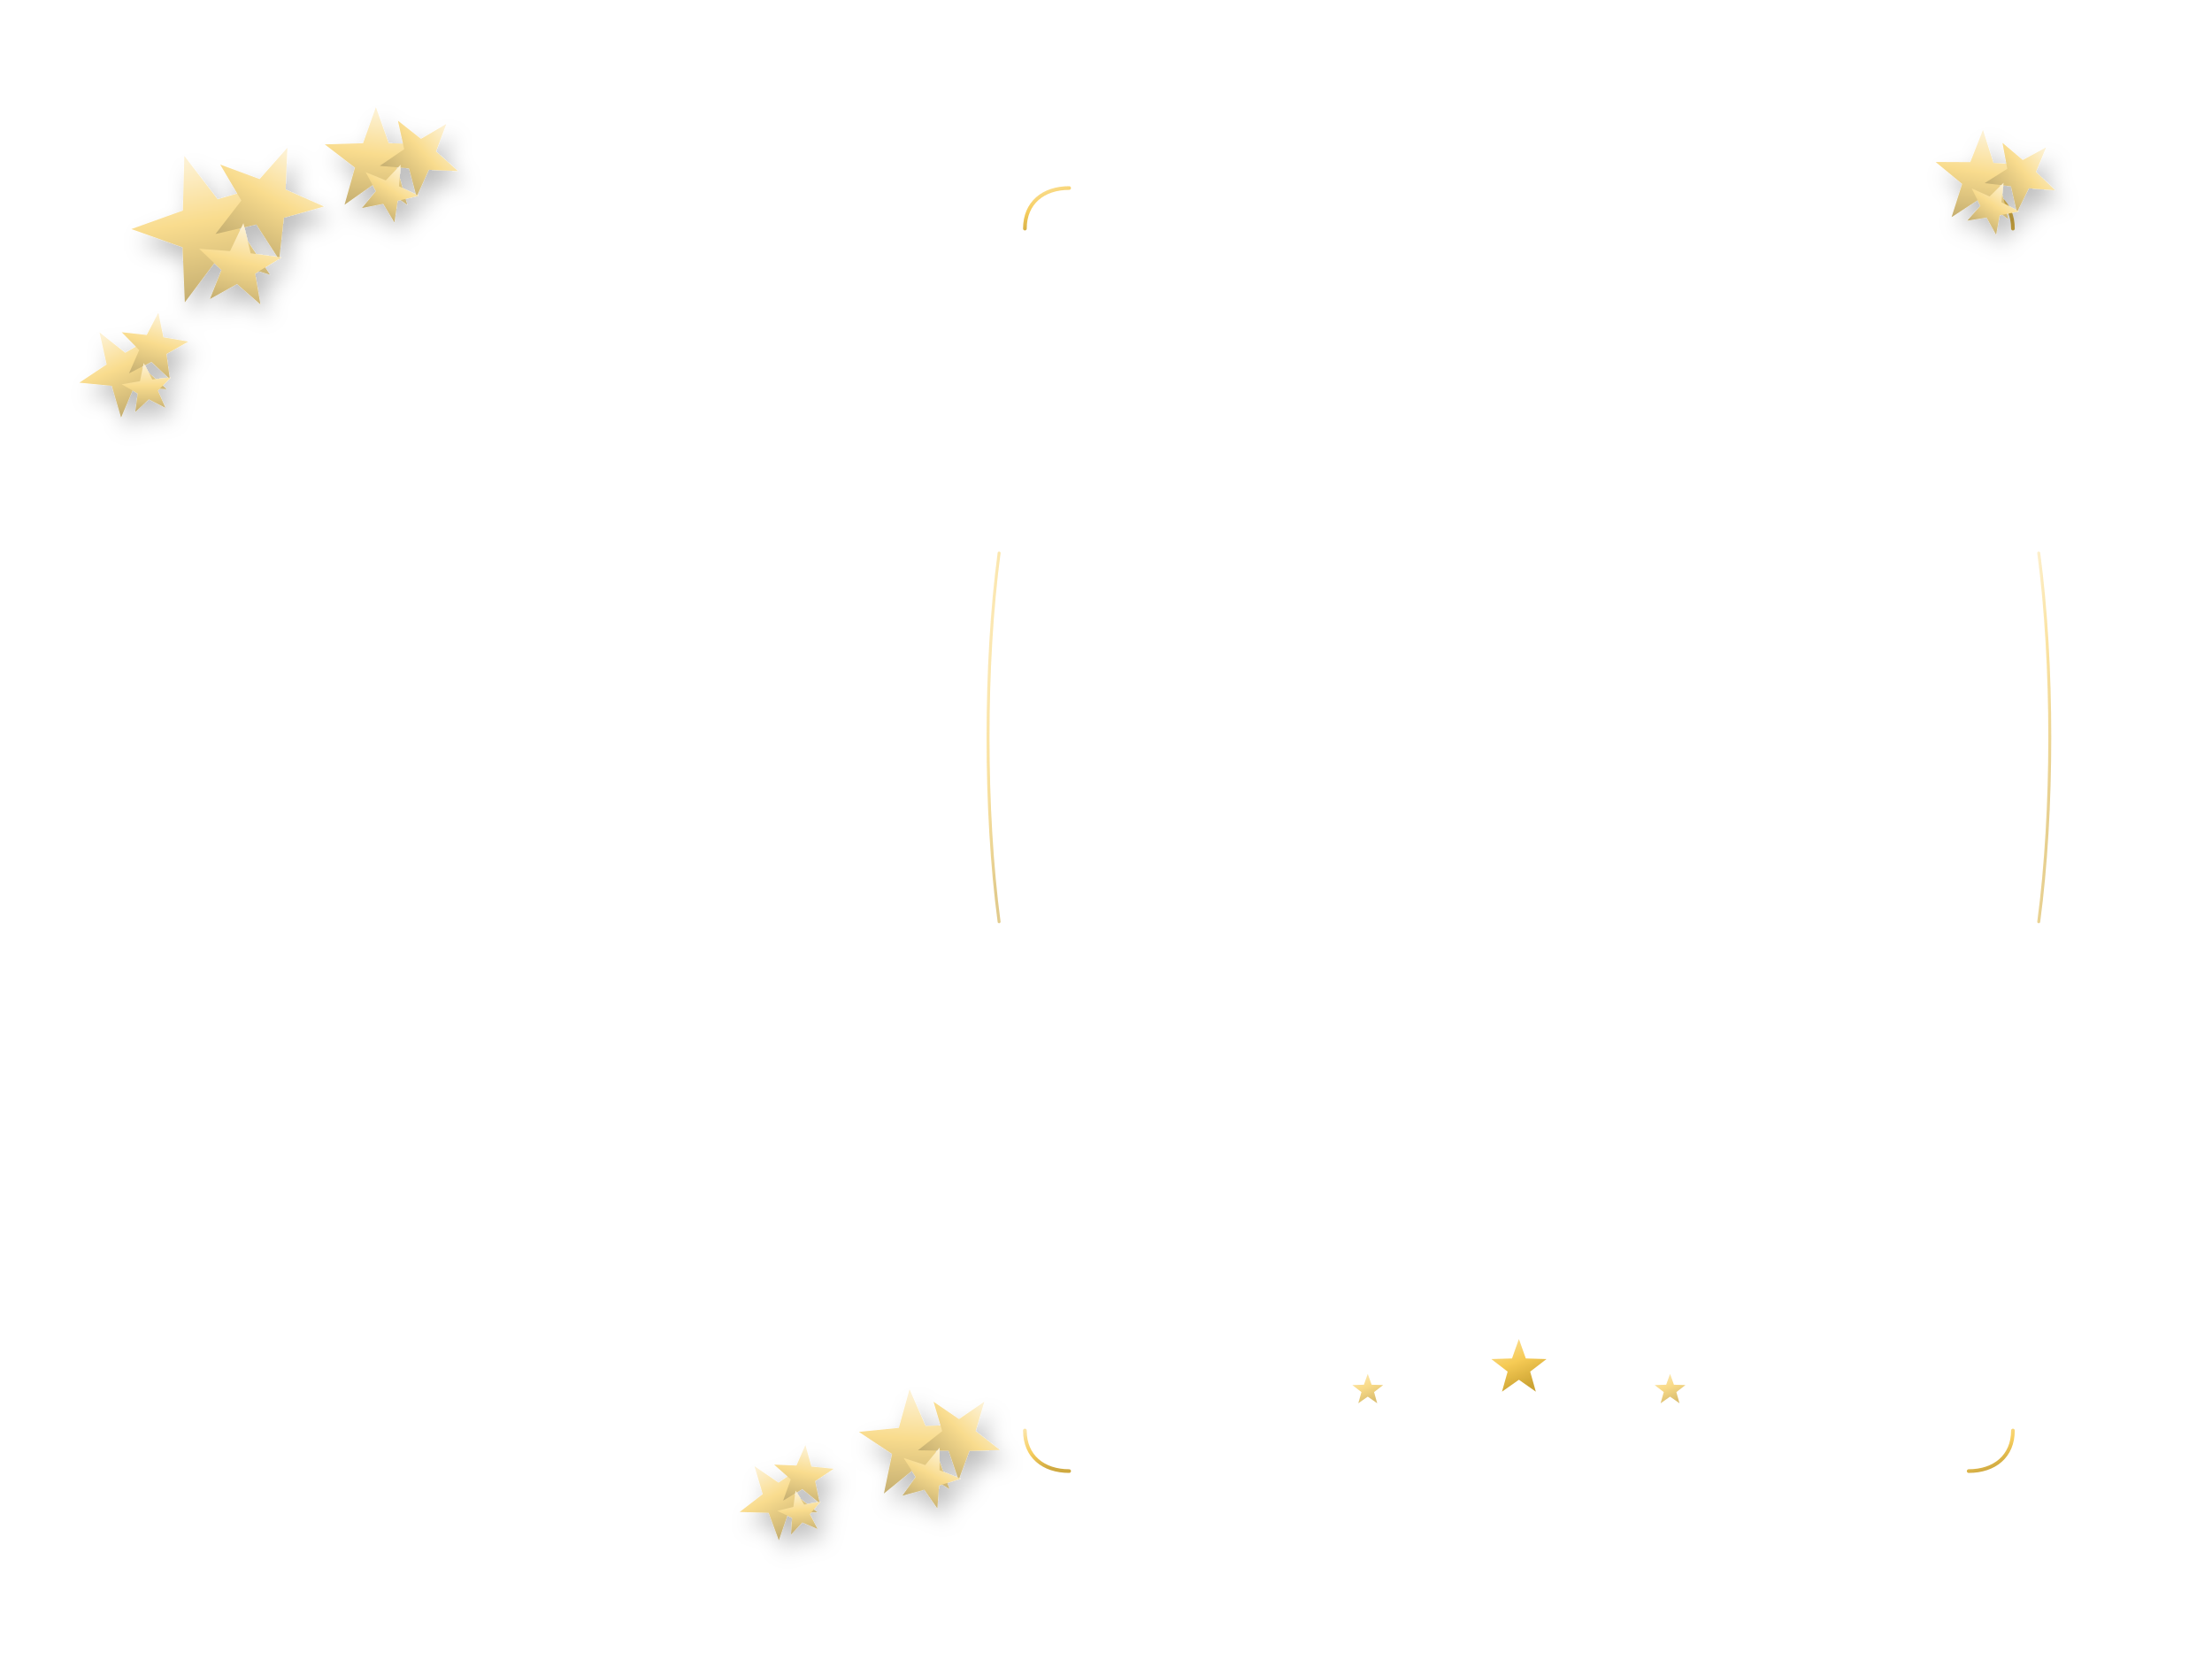
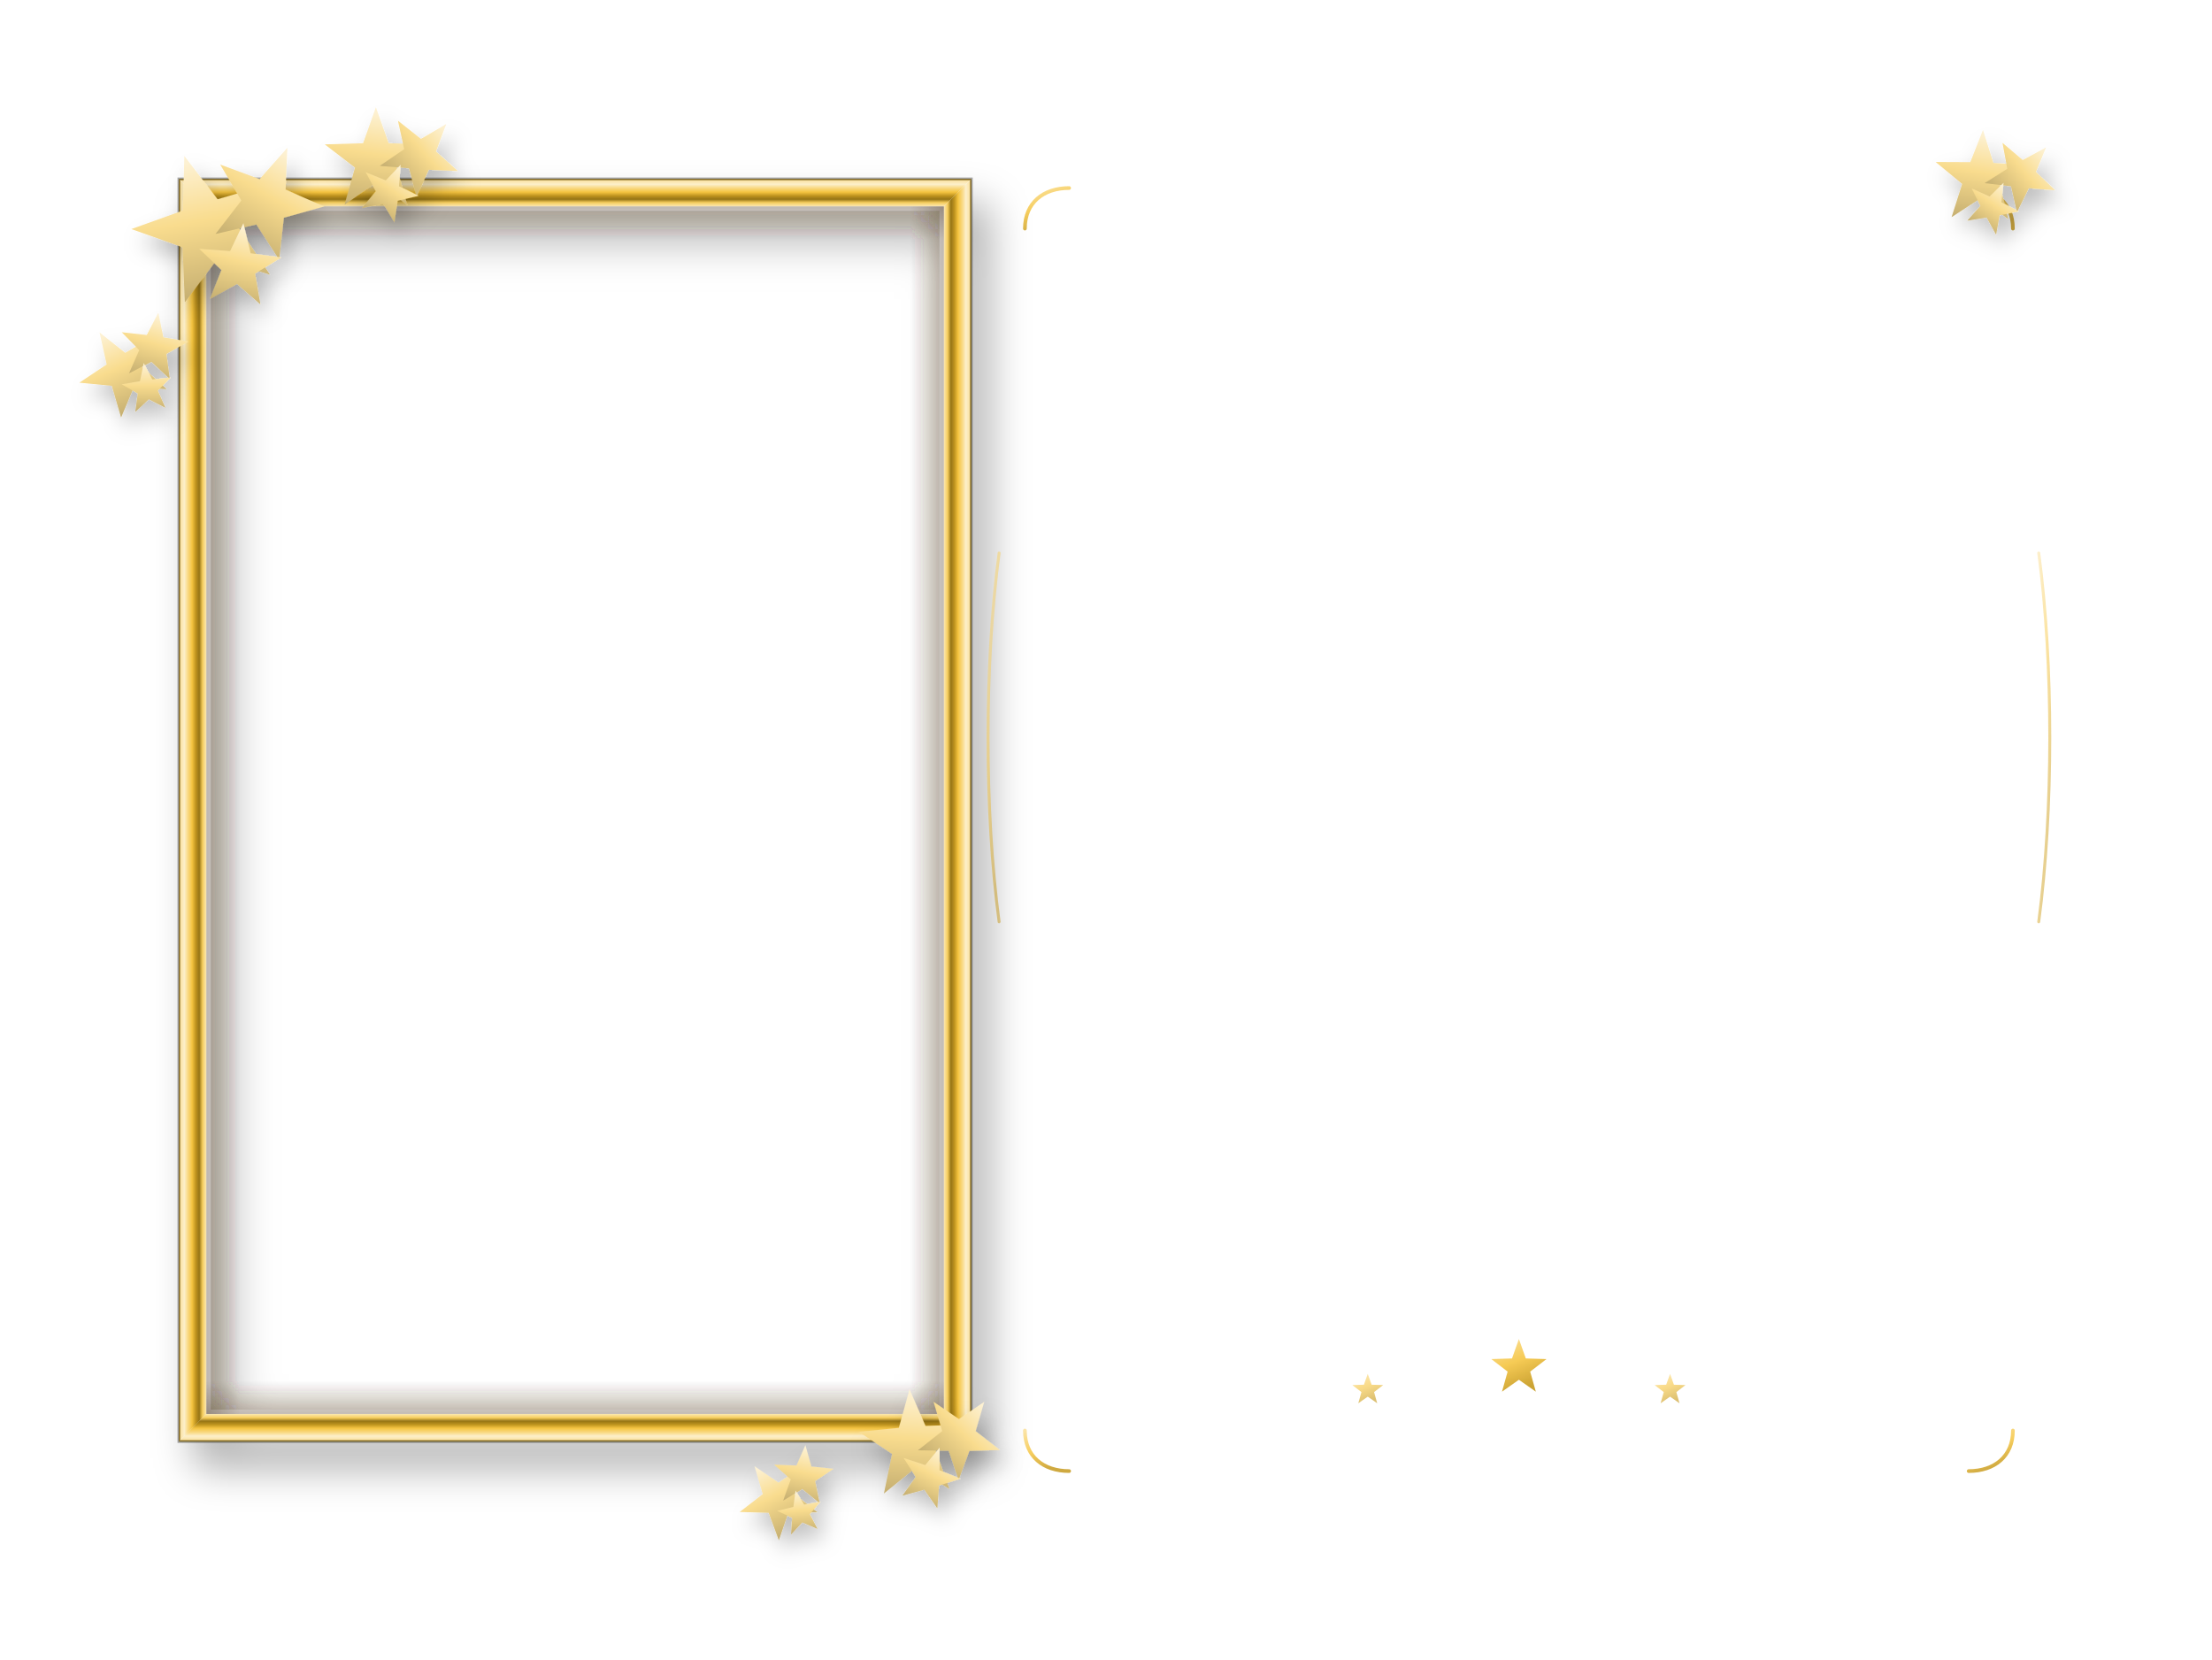
<svg xmlns="http://www.w3.org/2000/svg" viewBox="0 0 1200 900" width="1200" height="900">
  <defs>
+     <linearGradient id="bvT" x1="0" y1="0" x2="0" y2="1">
+       <stop offset="0%" stop-color="#b38b1b" />
+       <stop offset="8%" stop-color="#fbe5aa" />
+       <stop offset="20%" stop-color="#fcefca" />
+       <stop offset="33%" stop-color="#f9d984" />
+       <stop offset="48%" stop-color="#f5c542" />
+       <stop offset="62%" stop-color="#bd921d" />
+       <stop offset="74%" stop-color="#957417" />
+       <stop offset="86%" stop-color="#f7ce5e" />
+       <stop offset="100%" stop-color="#fbe8b3" />
+     </linearGradient>
+     <linearGradient id="bvL" x1="0" y1="0" x2="1" y2="0">
+       <stop offset="0%" stop-color="#b38b1b" />
+       <stop offset="8%" stop-color="#fbe5aa" />
+       <stop offset="20%" stop-color="#fcefca" />
+       <stop offset="33%" stop-color="#f9d984" />
+       <stop offset="48%" stop-color="#f5c542" />
+       <stop offset="62%" stop-color="#bd921d" />
+       <stop offset="74%" stop-color="#957417" />
+       <stop offset="86%" stop-color="#f7ce5e" />
+       <stop offset="100%" stop-color="#fbe8b3" />
+     </linearGradient>
+     <linearGradient id="bvB" x1="0" y1="1" x2="0" y2="0">
+       <stop offset="0%" stop-color="#b38b1b" />
+       <stop offset="8%" stop-color="#fbe5aa" />
+       <stop offset="20%" stop-color="#fcefca" />
+       <stop offset="33%" stop-color="#f9d984" />
+       <stop offset="48%" stop-color="#f5c542" />
+       <stop offset="62%" stop-color="#bd921d" />
+       <stop offset="74%" stop-color="#957417" />
+       <stop offset="86%" stop-color="#f7ce5e" />
+       <stop offset="100%" stop-color="#fbe8b3" />
+     </linearGradient>
+     <linearGradient id="bvR" x1="1" y1="0" x2="0" y2="0">
+       <stop offset="0%" stop-color="#b38b1b" />
+       <stop offset="8%" stop-color="#fbe5aa" />
+       <stop offset="20%" stop-color="#fcefca" />
+       <stop offset="33%" stop-color="#f9d984" />
+       <stop offset="48%" stop-color="#f5c542" />
+       <stop offset="62%" stop-color="#bd921d" />
+       <stop offset="74%" stop-color="#957417" />
+       <stop offset="86%" stop-color="#f7ce5e" />
+       <stop offset="100%" stop-color="#fbe8b3" />
+     </linearGradient>
+     <linearGradient id="isT" x1="0" y1="0" x2="0" y2="1">
+       <stop offset="0%" stop-color="#3d2610" stop-opacity="0.3" />
+       <stop offset="100%" stop-color="#3d2610" stop-opacity="0" />
+     </linearGradient>
+     <linearGradient id="isB" x1="0" y1="1" x2="0" y2="0">
+       <stop offset="0%" stop-color="#3d2610" stop-opacity="0.3" />
+       <stop offset="100%" stop-color="#3d2610" stop-opacity="0" />
+     </linearGradient>
+     <linearGradient id="isL" x1="0" y1="0" x2="1" y2="0">
+       <stop offset="0%" stop-color="#3d2610" stop-opacity="0.3" />
+       <stop offset="100%" stop-color="#3d2610" stop-opacity="0" />
+     </linearGradient>
+     <linearGradient id="isR" x1="1" y1="0" x2="0" y2="0">
+       <stop offset="0%" stop-color="#3d2610" stop-opacity="0.3" />
+       <stop offset="100%" stop-color="#3d2610" stop-opacity="0" />
+     </linearGradient>
+     <filter id="castR" x="-16%" y="-12%" width="136%" height="128%">
+       <feDropShadow dx="9" dy="14" stdDeviation="11" flood-color="#000000" flood-opacity="0.34" />
+     </filter>
    <linearGradient id="pt" x1="0" y1="1" x2="0.15" y2="0">
      <stop offset="0%" stop-color="#c2ac6f" />
      <stop offset="58%" stop-color="#f9dc8e" />
      <stop offset="100%" stop-color="#fdf1d2" />
    </linearGradient>
    <symbol id="mot" viewBox="-50 -50 100 100">
      <path d="M0,-46 L11,-15 L44,-14 L18,6 L27,38 L0,19 L-27,38 L-18,6 L-44,-14 L-11,-15 Z" />
    </symbol>
    <symbol id="dec" viewBox="-100 -100 200 200">
      <g fill="url(#pt)" color="#c79a1e">
        <use href="#mot" x="-50" y="-50" width="100" height="100" transform="translate(-22,10) rotate(-18) scale(1.5)" />
        <use href="#mot" x="-50" y="-50" width="100" height="100" transform="translate(30,-14) rotate(22) scale(1.15)" />
        <use href="#mot" x="-50" y="-50" width="100" height="100" transform="translate(6,44) rotate(6) scale(0.85)" />
      </g>
    </symbol>
    <linearGradient id="pnl" x1="0" y1="0" x2="0.4" y2="1">
      <stop offset="0%" stop-color="#fadf97" />
      <stop offset="52%" stop-color="#f5c542" />
      <stop offset="100%" stop-color="#c79a1e" />
    </linearGradient>
    <symbol id="pmo" viewBox="-50 -50 100 100">
      <path d="M0,-46 L11,-15 L44,-14 L18,6 L27,38 L0,19 L-27,38 L-18,6 L-44,-14 L-11,-15 Z" />
    </symbol>
    <filter id="dr" x="-26%" y="-26%" width="154%" height="154%">
      <feDropShadow dx="4" dy="7" stdDeviation="6" flood-color="#000000" flood-opacity="0.26" />
    </filter>
  </defs>
+   <g transform="translate(112,112)" filter="url(#castR)">
+     <path d="M-15,-15 L415,-15 L400,0 L0,0 Z" fill="url(#bvT)" />
+     <path d="M-15,-15 L0,0 L0,655 L-15,670 Z" fill="url(#bvL)" />
+     <path d="M415,-15 L415,670 L400,655 L400,0 Z" fill="url(#bvR)" />
+     <path d="M415,670 L-15,670 L0,655 L400,655 Z" fill="url(#bvB)" />
+     <rect x="-15" y="-15" width="430" height="685" fill="none" stroke="#00000055" stroke-width="1.4" />
+     <rect x="1.2" y="1.2" width="397.6" height="652.6" fill="none" stroke="#ffffffaa" stroke-width="2.2" />
+     <rect x="0" y="0" width="400" height="18" fill="url(#isT)" />
+     <rect x="0" y="637" width="400" height="18" fill="url(#isB)" />
+     <rect x="0" y="0" width="18" height="655" fill="url(#isL)" />
+     <rect x="382" y="0" width="18" height="655" fill="url(#isR)" />
+   </g>
  <g fill="none" stroke="url(#pnl)" stroke-linecap="round" opacity="0.85">
    <path d="M556,124 C556,110 566,102 580,102" stroke-width="2" />
    <path d="M1092,124 C1092,110 1082,102 1068,102" stroke-width="2" />
    <path d="M556,776 C556,790 566,798 580,798" stroke-width="2" />
    <path d="M1092,776 C1092,790 1082,798 1068,798" stroke-width="2" />
    <path d="M542,300 C534,360 534,440 542,500" stroke-width="1.6" opacity="0.6" />
    <path d="M1106,300 C1114,360 1114,440 1106,500" stroke-width="1.6" opacity="0.6" />
  </g>
  <g fill="url(#pnl)" opacity="0.9">
    <use href="#pmo" x="-50" y="-50" width="100" height="100" transform="translate(824,742) scale(0.34)" />
    <use href="#pmo" x="-50" y="-50" width="100" height="100" transform="translate(742,754) scale(0.19)" opacity="0.7" />
    <use href="#pmo" x="-50" y="-50" width="100" height="100" transform="translate(906,754) scale(0.19)" opacity="0.7" />
  </g>
  <g filter="url(#dr)">
    <use href="#dec" x="-100" y="-100" width="200" height="200" transform="translate(126,118) scale(0.6)" />
    <use href="#dec" x="-100" y="-100" width="200" height="200" transform="translate(214,86) rotate(18) scale(0.42)" />
    <use href="#dec" x="-100" y="-100" width="200" height="200" transform="translate(74,196) rotate(-14) scale(0.36)" />
    <use href="#dec" x="-100" y="-100" width="200" height="200" transform="translate(506,782) rotate(14) scale(0.44)" />
    <use href="#dec" x="-100" y="-100" width="200" height="200" transform="translate(428,808) rotate(-18) scale(0.32)" />
    <use href="#dec" x="-100" y="-100" width="200" height="200" transform="translate(1084,96) rotate(20) scale(0.38)" />
  </g>
</svg>
